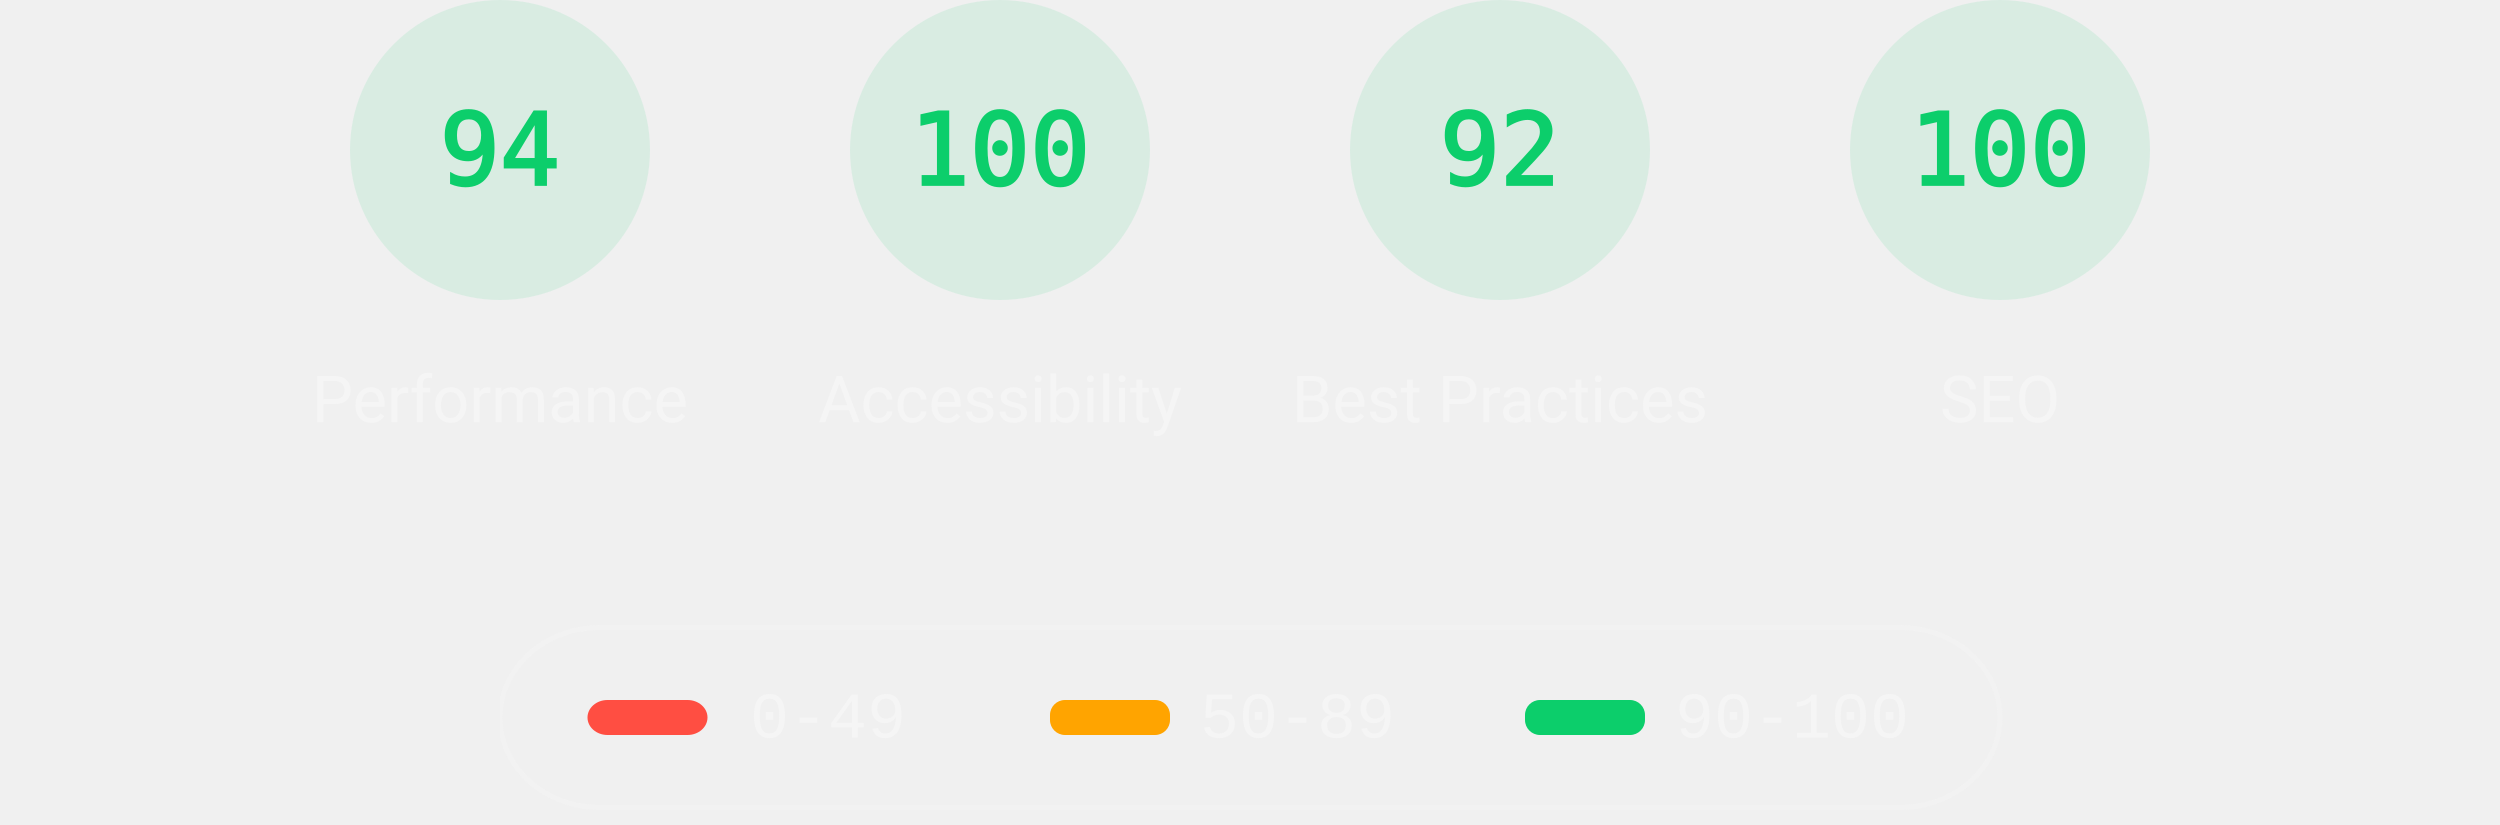
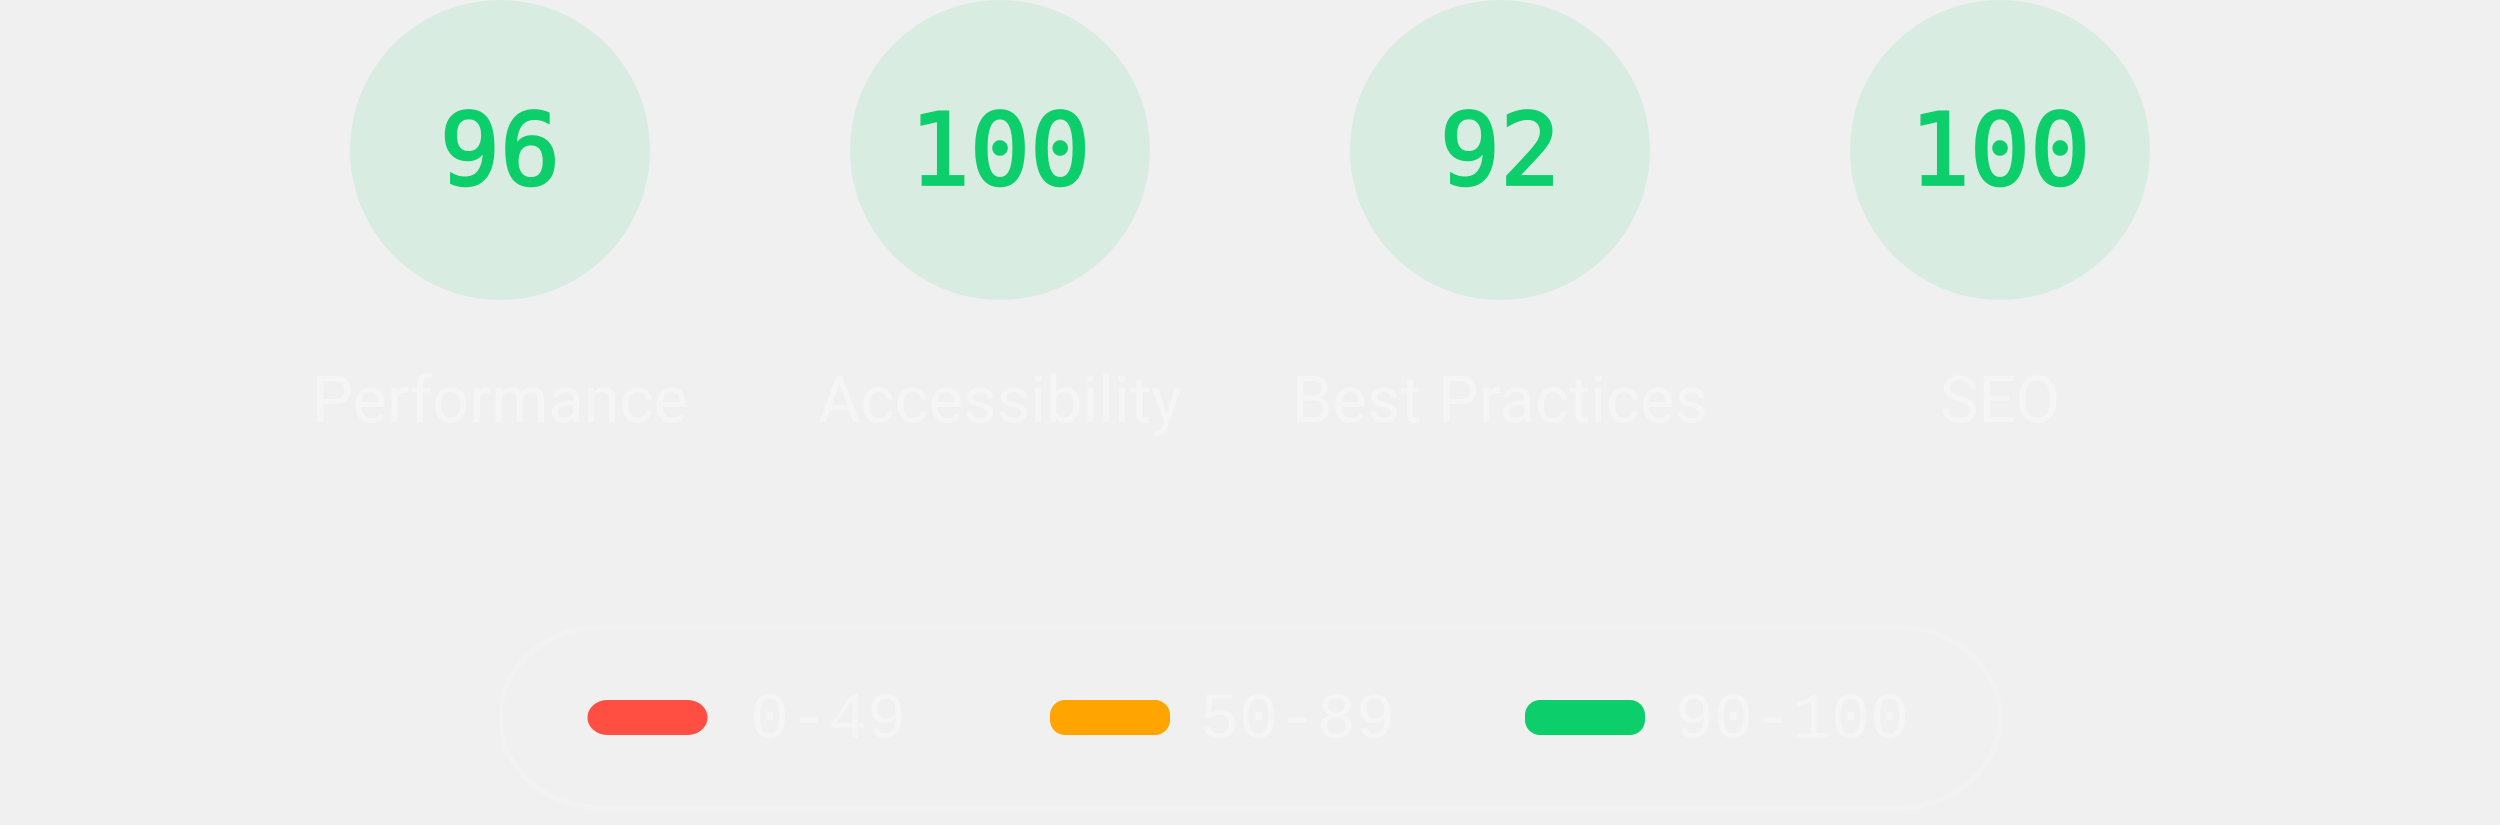
<svg xmlns="http://www.w3.org/2000/svg" class="theme--dark" fill="none" width="1000" height="330">
  <style>
			.gauge-base {
				opacity: 0.1
			}

			.gauge-arc {
				fill: none;
				animation-delay: 250ms;
				stroke-linecap: round;
				transform: rotate(-90deg);
				transform-origin: 100px 60px;
				animation: load-gauge 1s ease forwards
			}

			.guage-text {
				font-size: 40px;
				font-family: monospace;
				text-align: center
			}

			.guage-red {
				color: #ff4e42;
				fill: #ff4e42;
				stroke: #ff4e42
			}
			.guage-orange {
				color: #ffa400;
				fill: #ffa400;
				stroke: #ffa400
			}
			.guage-green {
				color: #0cce6b;
				fill: #0cce6b;
				stroke: #0cce6b
			}
			.theme--agnostic .guage-undefined {
				color: #5c5c5c;
				fill: #5c5c5c;
				stroke: #5c5c5c
			}
			.theme--light .guage-undefined {
				color: #1e1e1e;
				fill: #1e1e1e;
				stroke: #1e1e1e
			}
			.theme--dark .guage-undefined {
				color: #f5f5f5;
				fill: #f5f5f5;
				stroke: #f5f5f5
			}

			.guage-title {
				stroke: none;
				font-size: 26px;
				line-height: 26px;
				font-family: Roboto, Halvetica, Arial, sans-serif
			}
			.metric.guage-title {
				font-family: 'Courier New', Courier, monospace
			}
			.theme--agnostic .guage-title {
				color: #737373;
				fill: #737373
			}
			.theme--light .guage-title {
				color: #212121;
				fill: #212121
			}
			.theme--dark .guage-title {
				color: #f5f5f5;
				fill: #f5f5f5
			}

			@keyframes load-gauge {
				from {
					stroke-dasharray: 0 352.858
				}
			}
			.lh-gauge--pwa__disc {
				fill: #e0e0e0
			}
			.lh-gauge--pwa__logo {
				position: relative;
				fill: #b0b0b0
			}
			.lh-gauge--pwa__invisible {
				display: none
			}
			.lh-gauge--pwa__visible {
				display: inline
			}
			.guage-invisible {
				display: none
			}
			.lh-gauge--pwa__logo--primary-color {
				fill: #304ffe
			}
			.theme--agnostic .lh-gauge--pwa__logo--secondary-color {
				fill: #787878
			}
			.theme--light .lh-gauge--pwa__logo--secondary-color {
				fill: #3d3d3d
			}
			.theme--dark .lh-gauge--pwa__logo--secondary-color {
				fill: #d8b6b6
			}
			.theme--light #svg_2 {
				stroke: #00000022
			}
			.theme--agnostic #svg_2 {
				stroke: #616161
			}
			.theme--light #svg_2 {
				stroke: #00000022
			}
			.theme--dark #svg_2 {
				stroke: #f5f5f566
			}
		</style>
  <svg class="guage-div guage-perf guage-green" viewBox="0 0 200 200" width="200" height="200" x="100" y="0">
    <circle class="gauge-base" r="56" cx="100" cy="60" stroke-width="8" />
-     <circle class="gauge-arc guage-arc-1" r="56" cx="100" cy="60" stroke-width="8" style="stroke-dasharray: 330.747, 351.858;" />
-     <text class="guage-text" x="100px" y="60px" alignment-baseline="central" dominant-baseline="central" text-anchor="middle">94</text>
+     <circle class="gauge-arc guage-arc-1" r="56" cx="100" cy="60" stroke-width="8" style="stroke-dasharray: 337.784, 351.858;" />
+     <text class="guage-text" x="100px" y="60px" alignment-baseline="central" dominant-baseline="central" text-anchor="middle">96</text>
    <text class="guage-title" x="100px" y="160px" alignment-baseline="central" dominant-baseline="central" text-anchor="middle">Performance</text>
  </svg>
  <svg class="guage-div guage-acc guage-green" viewBox="0 0 200 200" width="200" height="200" x="300" y="0">
    <circle class="gauge-base" r="56" cx="100" cy="60" stroke-width="8" />
    <circle class="gauge-arc guage-arc-2" r="56" cx="100" cy="60" stroke-width="8" style="stroke-dasharray: 351.858, 351.858;" />
    <text class="guage-text" x="100px" y="60px" alignment-baseline="central" dominant-baseline="central" text-anchor="middle">100</text>
    <text class="guage-title" x="100px" y="160px" alignment-baseline="central" dominant-baseline="central" text-anchor="middle">Accessibility</text>
  </svg>
  <svg class="guage-div guage-best guage-green" viewBox="0 0 200 200" width="200" height="200" x="500" y="0">
    <circle class="gauge-base" r="56" cx="100" cy="60" stroke-width="8" />
    <circle class="gauge-arc guage-arc-3" r="56" cx="100" cy="60" stroke-width="8" style="stroke-dasharray: 323.709, 351.858;" />
    <text class="guage-text" x="100px" y="60px" alignment-baseline="central" dominant-baseline="central" text-anchor="middle">92</text>
    <text class="guage-title" x="100px" y="160px" alignment-baseline="central" dominant-baseline="central" text-anchor="middle">Best Practices</text>
  </svg>
  <svg class="guage-div guage-seo guage-green" viewBox="0 0 200 200" width="200" height="200" x="700" y="0">
    <circle class="gauge-base" r="56" cx="100" cy="60" stroke-width="8" />
    <circle class="gauge-arc guage-arc-4" r="56" cx="100" cy="60" stroke-width="8" style="stroke-dasharray: 351.858, 351.858;" />
    <text class="guage-text" x="100px" y="60px" alignment-baseline="central" dominant-baseline="central" text-anchor="middle">100</text>
    <text class="guage-title" x="100px" y="160px" alignment-baseline="central" dominant-baseline="central" text-anchor="middle">SEO</text>
  </svg>
  <svg class="guage-div guage-pwa guage-invisible" viewBox="0 0 200 200" width="200" height="200" x="900" y="0">
    <svg viewBox="0 0 60 60" width="112" height="112" x="44" y="4">
      <defs>
        <linearGradient id="lh-gauge--pwa__check-circle__gradient-0" x1="50%" y1="0%" x2="50%" y2="100%">
          <stop stop-color="#00C852" offset="0%" />
          <stop stop-color="#009688" offset="100%" />
        </linearGradient>
        <linearGradient id="lh-gauge--pwa__installable__shadow-gradient-0" x1="76.056%" x2="24.111%" y1="82.995%" y2="24.735%">
          <stop stop-color="#A5D6A7" offset="0%" />
          <stop stop-color="#80CBC4" offset="100%" />
        </linearGradient>
        <linearGradient id="lh-gauge--pwa__fast-reliable__shadow-gradient-0" x1="76.056%" y1="82.995%" x2="25.678%" y2="26.493%">
          <stop stop-color="#64B5F6" offset="0%" />
          <stop stop-color="#2979FF" offset="100%" />
        </linearGradient>
        <g id="lh-gauge--pwa__fast-reliable-badge-0">
          <circle fill="#FFFFFF" cx="10" cy="10" r="10" />
          <path fill="#304FFE" d="M10 3.58l5.25 2.34v3.5c0 3.23-2.24 6.26-5.25 7-3.01-.74-5.25-3.77-5.25-7v-3.5L10 3.58zm-.47 10.74l2.76-4.83.03-.07c.04-.08 0-.24-.22-.24h-1.64l.47-3.26h-.47l-2.7 4.77c-.02.01.05-.1-.04.05-.09.16-.1.31.18.31h1.63l-.47 3.27h.47z" />
        </g>
        <g id="lh-gauge--pwa__installable-badge-0">
          <circle fill="#FFFFFF" cx="10" cy="10" r="10" />
          <path fill="#009688" d="M10 4.167A5.835 5.835 0 0 0 4.167 10 5.835 5.835 0 0 0 10 15.833 5.835 5.835 0 0 0 15.833 10 5.835 5.835 0 0 0 10 4.167zm2.917 6.416h-2.334v2.334H9.417v-2.334H7.083V9.417h2.334V7.083h1.166v2.334h2.334v1.166z" />
        </g>
      </defs>
      <g stroke="none" fill-rule="nonzero">
        <circle class="lh-gauge--pwa__disc" cx="30" cy="30" r="30" />
        <g class="lh-gauge--pwa__logo">
          <path d="M35.66 19.39l.7-1.75h2L37.4 15 38.6 12l3.4 9h-2.51l-.58-1.61z" />
          <path d="M33.52 21l3.65-9h-2.42l-2.5 5.82L30.5 12h-1.86l-1.9 5.82-1.35-2.65-1.21 3.72L25.4 21h2.38l1.72-5.2 1.64 5.2z" />
          <path fill-rule="nonzero" d="M20.3 17.91h1.48c.45 0 .85-.05 1.2-.15l.39-1.18 1.07-3.3a2.64 2.64 0 0 0-.28-.37c-.55-.6-1.36-.91-2.42-.91H18v9h2.3V17.9zm1.96-3.84c.22.22.33.5.33.87 0 .36-.1.65-.29.87-.2.23-.59.35-1.15.35h-.86v-2.41h.87c.52 0 .89.1 1.1.32z" />
        </g>
        <rect class="lh-gauge--pwa__component lh-gauge--pwa__na-line lh-gauge--pwa__invisible" fill="#FFFFFF" x="20" y="32" width="20" height="4" rx="2" />
        <g class="lh-gauge--pwa__component lh-gauge--pwa__fast-reliable-badge lh-gauge--pwa__invisible" transform="translate(20, 29)">
          <path fill="url(#lh-gauge--pwa__fast-reliable__shadow-gradient-0)" d="M33.63 19.49A30 30 0 0 1 16.2 30.36L3 17.14 17.14 3l16.49 16.49z" />
          <use href="#lh-gauge--pwa__fast-reliable-badge-0" />
        </g>
        <g class="lh-gauge--pwa__component lh-gauge--pwa__installable-badge lh-gauge--pwa__invisible" transform="translate(20, 29)">
          <path fill="url(#lh-gauge--pwa__installable__shadow-gradient-0)" d="M33.629 19.487c-4.272 5.453-10.391 9.39-17.415 10.869L3 17.142 17.142 3 33.63 19.487z" />
          <use href="#lh-gauge--pwa__installable-badge-0" />
        </g>
        <g class="lh-gauge--pwa__component lh-gauge--pwa__fast-reliable-installable-badges lh-gauge--pwa__invisible">
          <g transform="translate(8, 29)">
            <path fill="url(#lh-gauge--pwa__fast-reliable__shadow-gradient-0)" d="M16.321 30.463L3 17.143 17.142 3l22.365 22.365A29.864 29.864 0 0 1 22 31c-1.942 0-3.84-.184-5.679-.537z" />
            <use href="#lh-gauge--pwa__fast-reliable-badge-0" />
          </g>
          <g transform="translate(32, 29)">
            <path fill="url(#lh-gauge--pwa__installable__shadow-gradient-0)" d="M25.982 11.84a30.107 30.107 0 0 1-13.08 15.203L3 17.143 17.142 3l8.84 8.84z" />
            <use href="#lh-gauge--pwa__installable-badge-0" />
          </g>
        </g>
        <g class="lh-gauge--pwa__component lh-gauge--pwa__check-circle lh-gauge--pwa__invisible" transform="translate(18, 28)">
          <circle fill="#FFFFFF" cx="12" cy="12" r="12" />
          <path fill="url(#lh-gauge--pwa__check-circle__gradient-0)" d="M12 2a10 10 0 1 0 0 20 10 10 0 0 0 0-20zm-2 15l-5-5 1.41-1.41L10 14.17l7.59-7.59L19 8l-9 9z" />
        </g>
      </g>
    </svg>
    <text class="guage-title" y="160px" alignment-baseline="central" dominant-baseline="central" text-anchor="middle">
      <tspan x="100px" dy="-6px">Progressive</tspan>
      <tspan x="100px" dy="30px">Web App</tspan>
    </text>
  </svg>
  <svg width="604" height="76" x="200" y="250">
    <g>
      <rect fill="none" id="canvas_background" height="80" width="604" y="-1" x="-1" />
      <g display="none" overflow="visible" y="0" x="0" height="100%" width="100%" id="canvasGrid">
        <rect fill="url(#gridpattern)" stroke-width="0" y="0" x="0" height="100%" width="100%" />
      </g>
    </g>
    <g>
      <rect fill-opacity="0" stroke-width="2" rx="40" id="svg_2" height="72" width="600" y="1" x="0" fill="#000000" />
      <rect stroke="#000" rx="8" id="svg_3" height="14" width="48" y="30" x="35" stroke-opacity="null" stroke-width="0" fill="#ff4e42" />
      <rect stroke="#000" rx="6" id="svg_4" height="14" width="48" y="30" x="220" stroke-opacity="null" stroke-width="0" fill="#ffa400" />
      <rect stroke="#000" rx="6" id="svg_5" height="14" width="48" y="30" x="410" stroke-opacity="null" stroke-width="0" fill="#0cce6b" />
      <text class="metric guage-title" xml:space="preserve" text-anchor="start" font-size="26" id="svg_6" y="45" x="100" stroke-opacity="null" stroke-width="0" stroke="#000">0-49</text>
      <text class="metric guage-title" xml:space="preserve" text-anchor="start" font-size="26" id="svg_7" y="45" x="280" stroke-opacity="null" stroke-width="0" stroke="#000">50-89</text>
      <text class="metric guage-title" xml:space="preserve" text-anchor="start" font-size="26" id="svg_8" y="45" x="470" stroke-opacity="null" stroke-width="0" stroke="#000">90-100</text>
    </g>
  </svg>
</svg>
